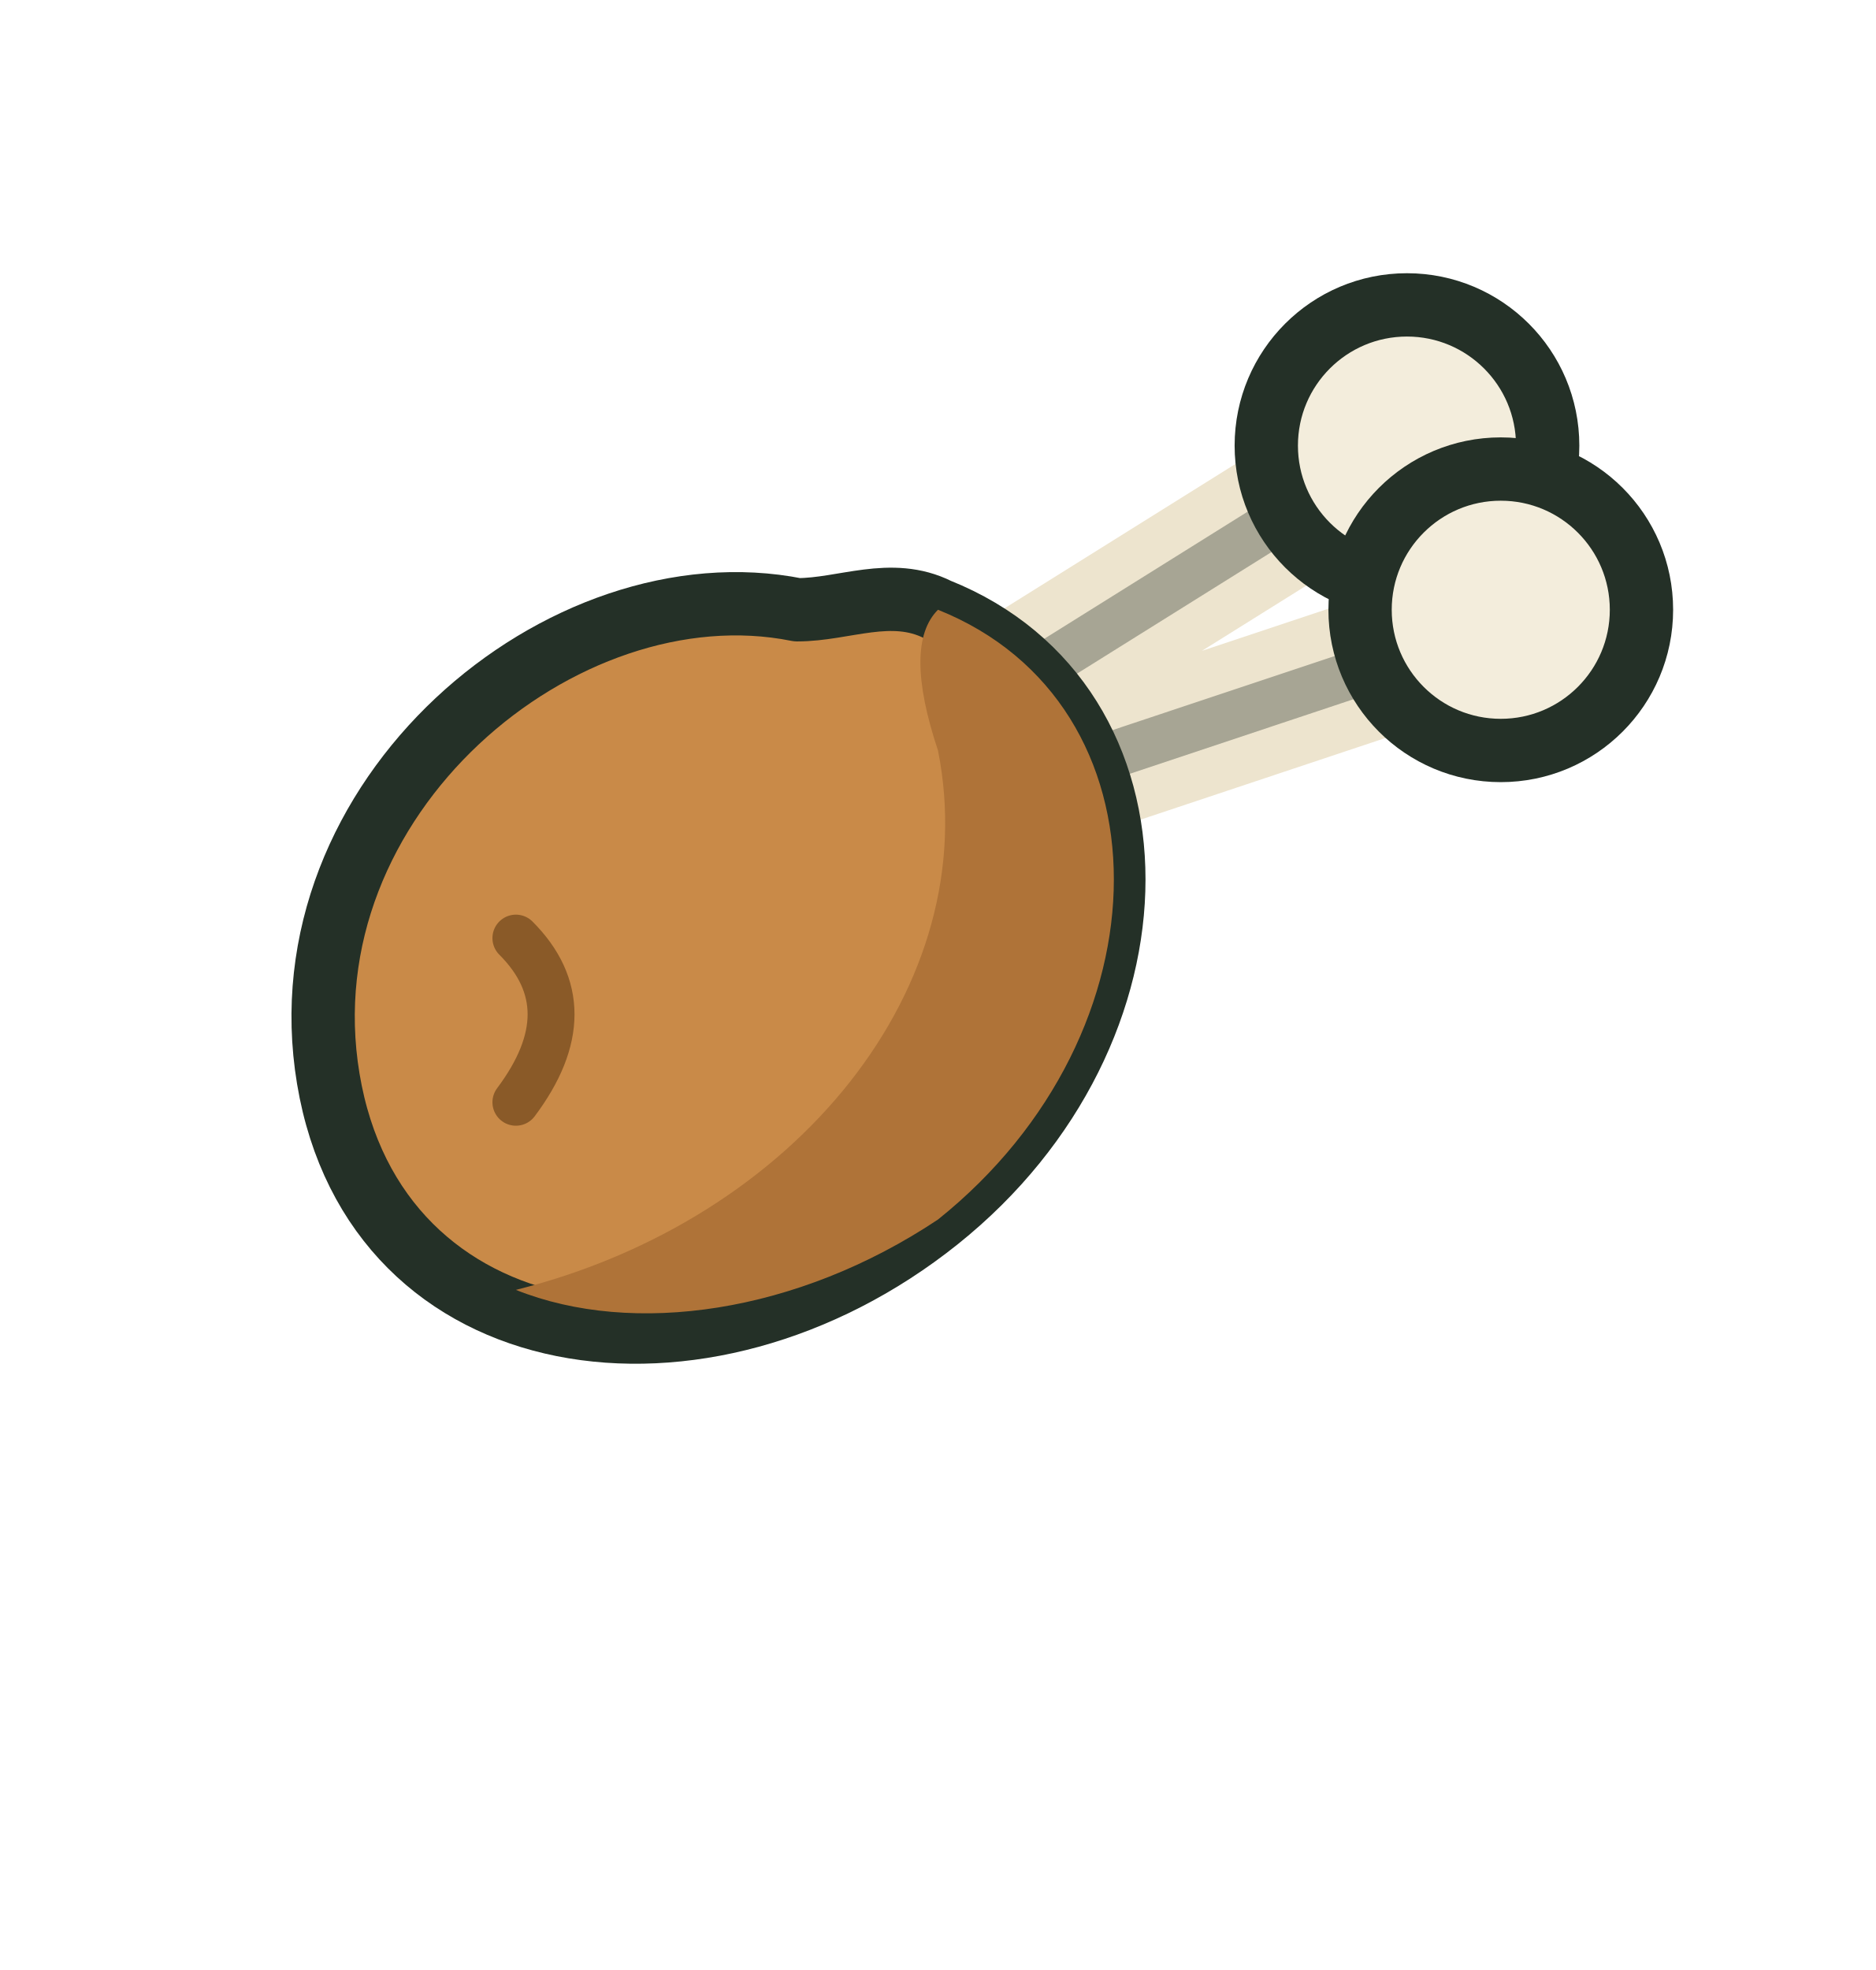
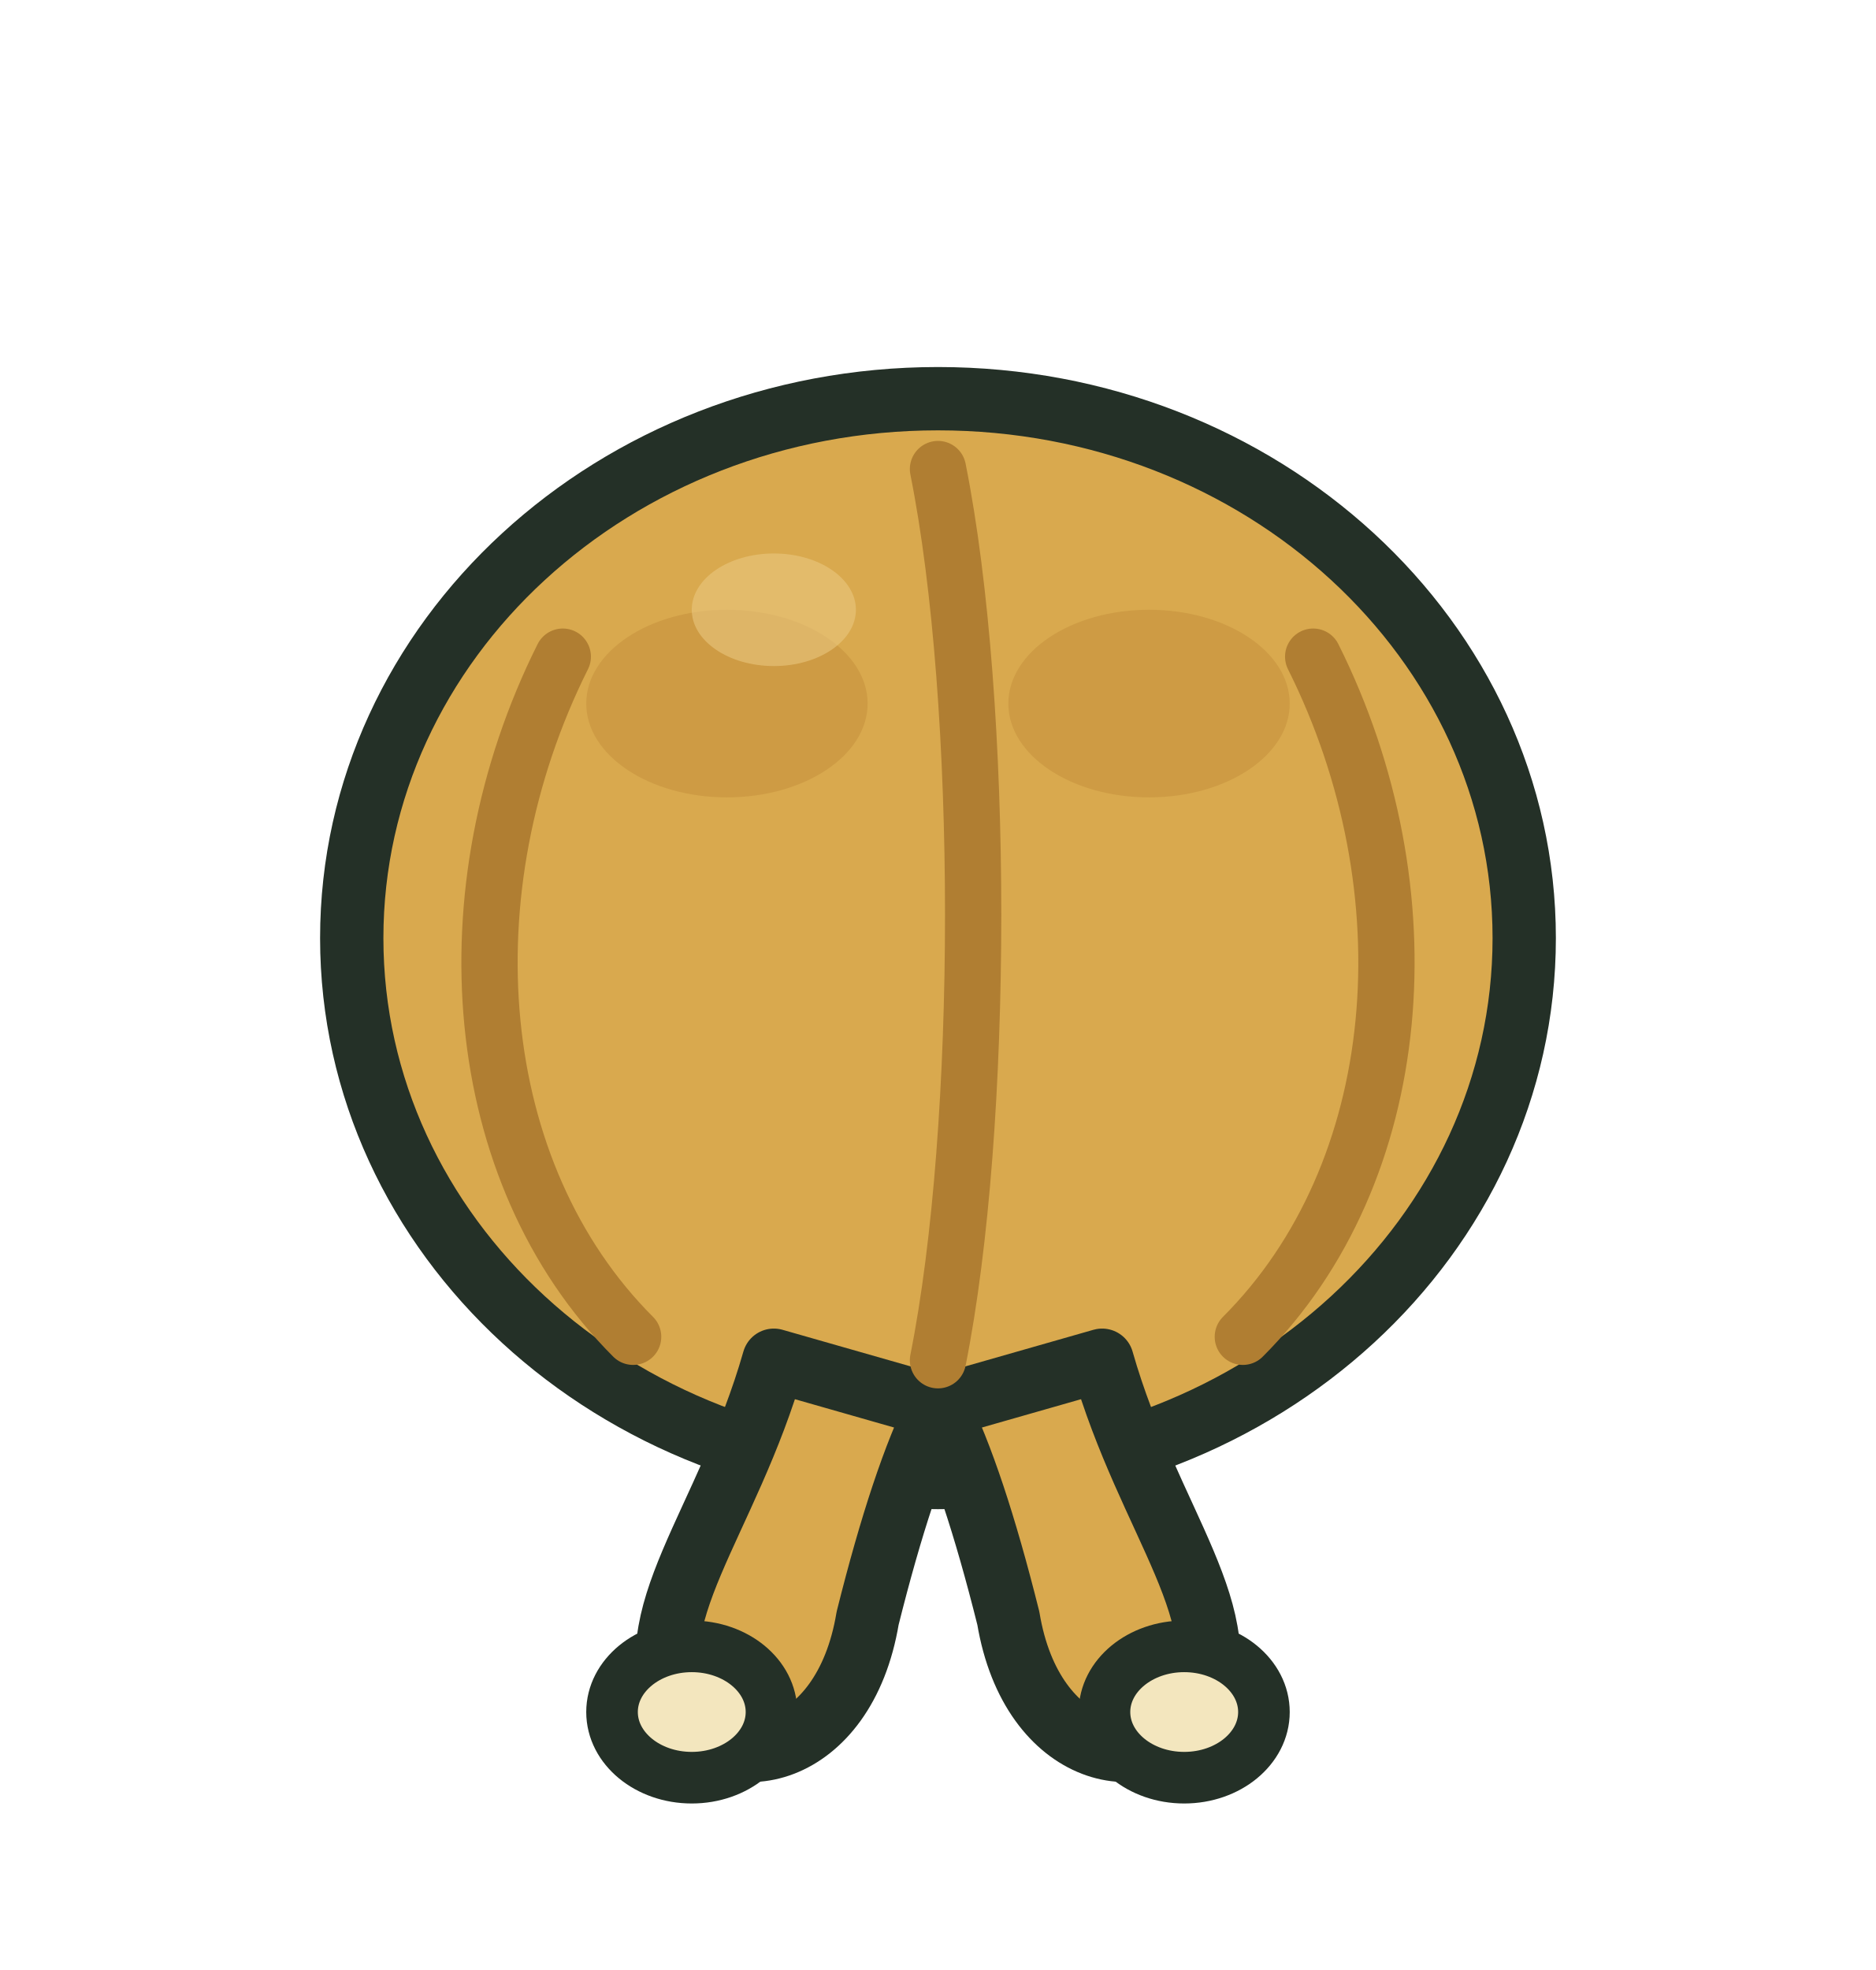
<svg xmlns="http://www.w3.org/2000/svg" viewBox="0 0 80 84">
-   <path d="M42,30 L58,20 M42,34 L60,28" fill="none" stroke="#EDE4CE" stroke-width="6" stroke-linecap="round" />
-   <path d="M42,30 L58,20 M42,34 L60,28" fill="none" stroke="#243027" stroke-width="2" stroke-linecap="round" opacity="0.35" />
-   <circle cx="60" cy="19" r="6" fill="#F3EDDC" stroke="#243027" stroke-width="2.7" />
-   <circle cx="64" cy="26" r="6" fill="#F3EDDC" stroke="#243027" stroke-width="2.7" />
-   <path d="M40,26 C50,30 50,44 40,52 C30,60 16,58 14,46 C12,34 24,24 34,26 C36,26 38,25 40,26 Z" fill="#C98A48" stroke="#243027" stroke-width="2.7" stroke-linejoin="round" />
-   <path d="M40,26 C50,30 50,44 40,52 C34,56 27,57 22,55 C34,52 42,42 40,32 C39,29 39,27 40,26 Z" fill="#AF7338" />
-   <path d="M22,40 q3,3 0,7" fill="none" stroke="#8A5A28" stroke-width="2" stroke-linecap="round" />
+   <ellipse cx="40" cy="40" rx="25" ry="23" fill="#D9A94E" stroke="#243027" stroke-width="2.7" />
+   <path d="M33,58 C31,65 27,69 29,73 C31,76 36,75 37,69 C38,65 39,62 40,60 Z" fill="#D9A94E" stroke="#243027" stroke-width="2.7" stroke-linejoin="round" />
+   <path d="M47,58 C49,65 53,69 51,73 C49,76 44,75 43,69 C42,65 41,62 40,60 Z" fill="#D9A94E" stroke="#243027" stroke-width="2.7" stroke-linejoin="round" />
+   <ellipse cx="29.5" cy="73" rx="3.4" ry="2.8" fill="#F3E6BE" stroke="#243027" stroke-width="2.2" />
+   <ellipse cx="50.5" cy="73" rx="3.4" ry="2.8" fill="#F3E6BE" stroke="#243027" stroke-width="2.2" />
+   <path d="M40,20 C42,30 42,48 40,58" fill="none" stroke="#B07E32" stroke-width="2.4" stroke-linecap="round" />
+   <path d="M24,28 C19,38 20,50 27,57" fill="none" stroke="#B07E32" stroke-width="2.4" stroke-linecap="round" />
+   <path d="M56,28 C61,38 60,50 53,57" fill="none" stroke="#B07E32" stroke-width="2.4" stroke-linecap="round" />
+   <ellipse cx="31" cy="30" rx="6" ry="4" fill="#C99640" opacity="0.7" />
+   <ellipse cx="49" cy="30" rx="6" ry="4" fill="#C99640" opacity="0.7" />
+   <ellipse cx="33" cy="26" rx="3.5" ry="2.4" fill="#EAC77E" opacity="0.6" />
</svg>
